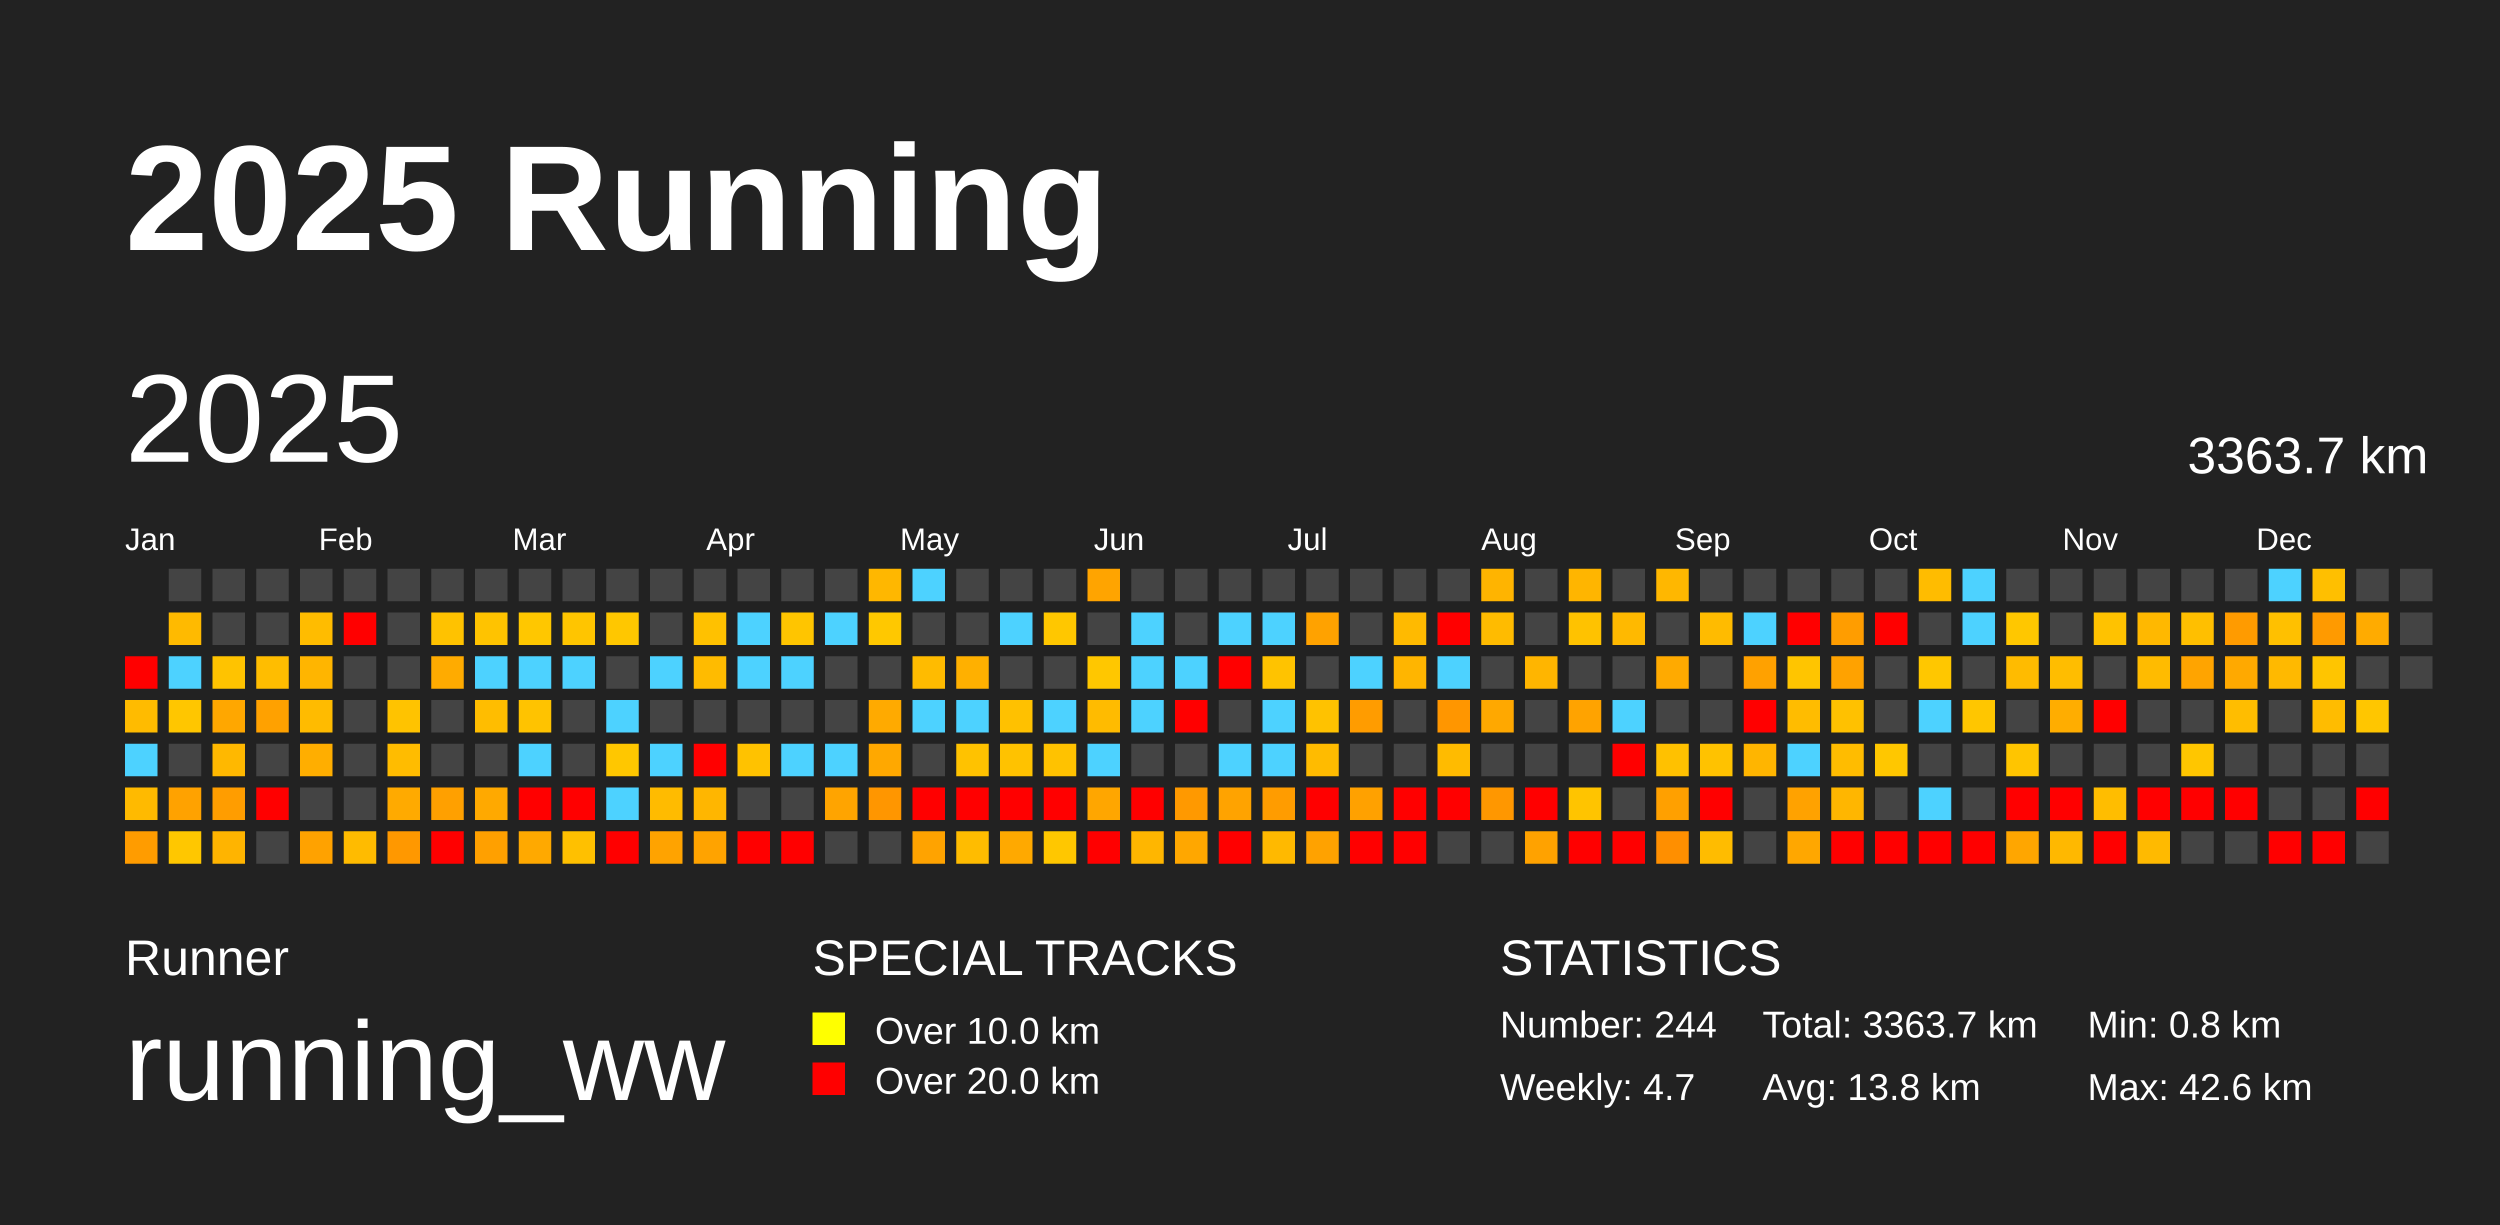
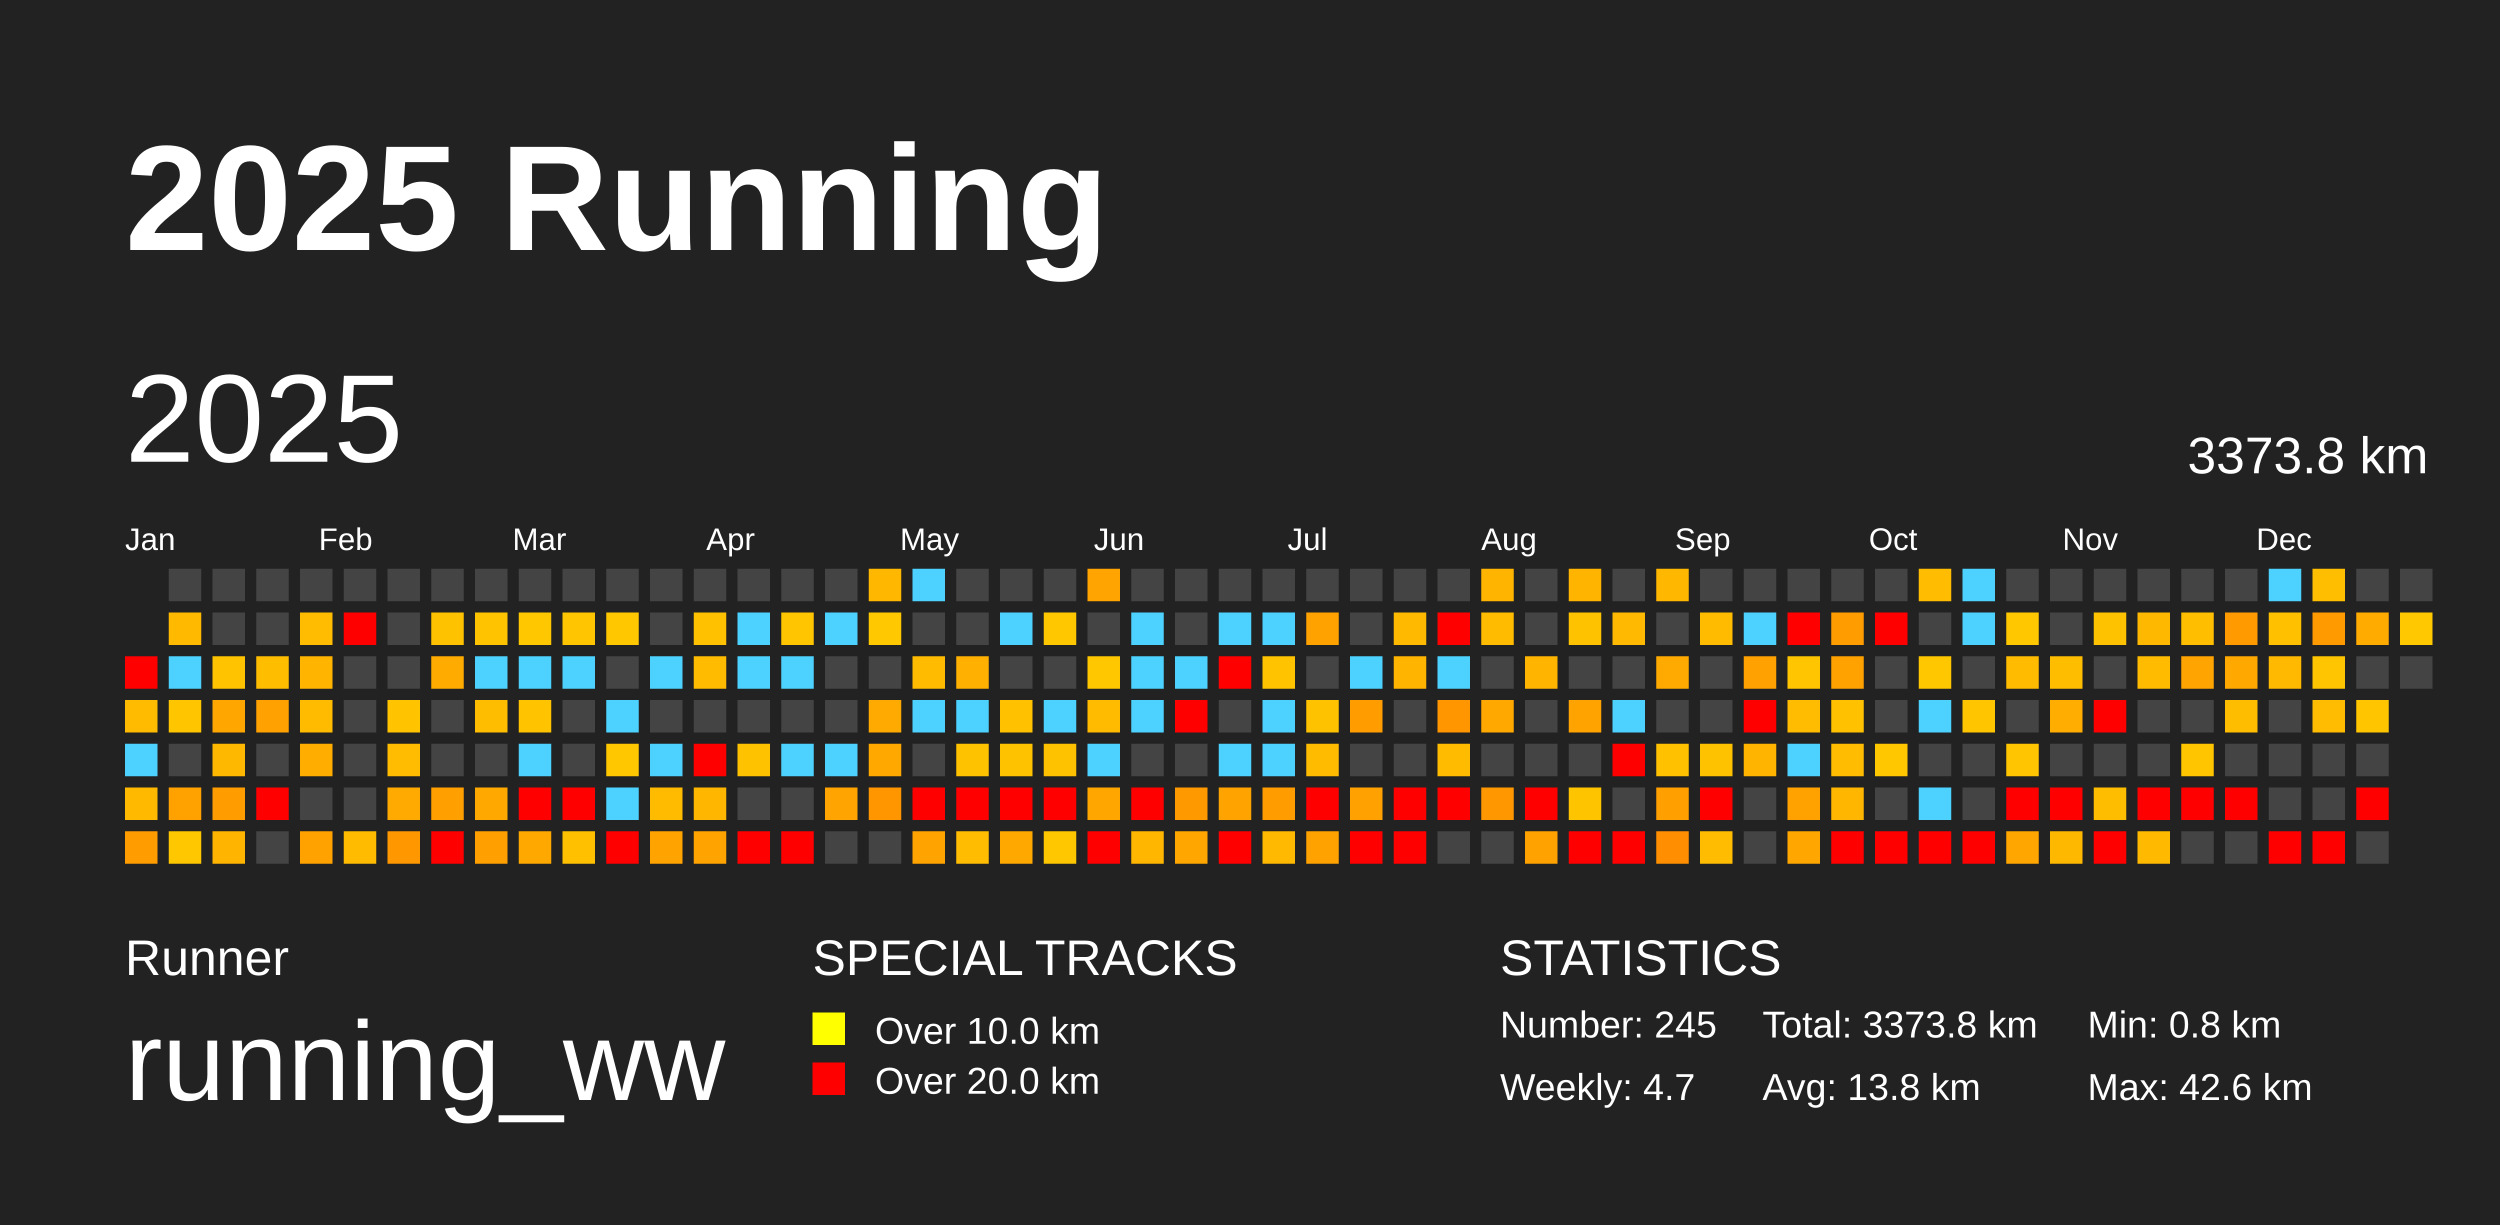
<svg xmlns="http://www.w3.org/2000/svg" baseProfile="full" height="98mm" version="1.1" viewBox="0,0,200,98" width="200mm">
  <defs />
  <rect fill="#222222" height="98" width="200" x="0" y="0" />
  <text fill="#FFFFFF" style="font-size:12px; font-family:Arial; font-weight:bold;" x="10" y="20">2025 Running</text>
  <text fill="#FFFFFF" style="font-size:4px; font-family:Arial" x="10" y="78">Runner</text>
  <text fill="#FFFFFF" style="font-size:9px; font-family:Arial" x="10" y="88">running_ww</text>
  <text fill="#FFFFFF" style="font-size:4px; font-family:Arial" x="65" y="78">SPECIAL TRACKS</text>
  <rect fill="yellow" height="2.6" width="2.6" x="65" y="81" />
  <text fill="#FFFFFF" style="font-size:3px; font-family:Arial" x="70" y="83.5">Over 10.0 km</text>
  <rect fill="red" height="2.6" width="2.6" x="65" y="85" />
  <text fill="#FFFFFF" style="font-size:3px; font-family:Arial" x="70" y="87.5">Over 20.0 km</text>
  <text fill="#FFFFFF" style="font-size:4px; font-family:Arial" x="120" y="78">STATISTICS</text>
-   <text fill="#FFFFFF" style="font-size:3px; font-family:Arial" x="120" y="83">Number: 244</text>
+   <text fill="#FFFFFF" style="font-size:3px; font-family:Arial" x="120" y="83">Number: 245</text>
  <text fill="#FFFFFF" style="font-size:3px; font-family:Arial" x="120" y="88">Weekly: 4.7</text>
-   <text fill="#FFFFFF" style="font-size:3px; font-family:Arial" x="141" y="83">Total: 3363.7 km</text>
+   <text fill="#FFFFFF" style="font-size:3px; font-family:Arial" x="141" y="83">Total: 3373.8 km</text>
  <text fill="#FFFFFF" style="font-size:3px; font-family:Arial" x="141" y="88">Avg: 13.8 km</text>
  <text fill="#FFFFFF" style="font-size:3px; font-family:Arial" x="167" y="83">Min: 0.8 km</text>
  <text fill="#FFFFFF" style="font-size:3px; font-family:Arial" x="167" y="88">Max: 42.6 km</text>
  <text dominant-baseline="hanging" fill="#FFFFFF" style="font-size:10.0px; font-family:Arial;" x="10" y="30">2025</text>
-   <text dominant-baseline="hanging" fill="#FFFFFF" style="font-size:4.125px; font-family:Arial;" x="175" y="35">3363.7 km</text>
+   <text dominant-baseline="hanging" fill="#FFFFFF" style="font-size:4.125px; font-family:Arial;" x="175" y="35">3373.8 km</text>
  <text fill="#FFFFFF" style="font-size:2.5px; font-family:Arial" x="10.0" y="44">Jan</text>
  <text fill="#FFFFFF" style="font-size:2.5px; font-family:Arial" x="25.5" y="44">Feb</text>
  <text fill="#FFFFFF" style="font-size:2.5px; font-family:Arial" x="41.0" y="44">Mar</text>
  <text fill="#FFFFFF" style="font-size:2.5px; font-family:Arial" x="56.5" y="44">Apr</text>
  <text fill="#FFFFFF" style="font-size:2.5px; font-family:Arial" x="72.0" y="44">May</text>
  <text fill="#FFFFFF" style="font-size:2.5px; font-family:Arial" x="87.5" y="44">Jun</text>
  <text fill="#FFFFFF" style="font-size:2.5px; font-family:Arial" x="103.0" y="44">Jul</text>
  <text fill="#FFFFFF" style="font-size:2.5px; font-family:Arial" x="118.5" y="44">Aug</text>
  <text fill="#FFFFFF" style="font-size:2.5px; font-family:Arial" x="134.0" y="44">Sep</text>
  <text fill="#FFFFFF" style="font-size:2.5px; font-family:Arial" x="149.5" y="44">Oct</text>
  <text fill="#FFFFFF" style="font-size:2.5px; font-family:Arial" x="165.0" y="44">Nov</text>
  <text fill="#FFFFFF" style="font-size:2.5px; font-family:Arial" x="180.5" y="44">Dec</text>
  <rect fill="red" height="2.6" width="2.6" x="10.0" y="52.5" />
  <rect fill="#ffbb00" height="2.6" width="2.6" x="10.0" y="56.0" />
  <rect fill="#4dd2ff" height="2.6" width="2.6" x="10.0" y="59.5" />
  <rect fill="#ffba00" height="2.6" width="2.6" x="10.0" y="63.0" />
  <rect fill="#ff9c00" height="2.6" width="2.6" x="10.0" y="66.5" />
  <rect fill="#444444" height="2.6" width="2.6" x="13.5" y="45.5" />
  <rect fill="#ffba00" height="2.6" width="2.6" x="13.5" y="49.0" />
  <rect fill="#4dd2ff" height="2.6" width="2.6" x="13.5" y="52.5" />
  <rect fill="#ffc600" height="2.6" width="2.6" x="13.5" y="56.0" />
  <rect fill="#444444" height="2.6" width="2.6" x="13.5" y="59.5" />
  <rect fill="#ffa200" height="2.6" width="2.6" x="13.5" y="63.0" />
  <rect fill="#ffc700" height="2.6" width="2.6" x="13.5" y="66.5" />
  <rect fill="#444444" height="2.6" width="2.6" x="17.0" y="45.5" />
  <rect fill="#444444" height="2.6" width="2.6" x="17.0" y="49.0" />
  <rect fill="#ffc300" height="2.6" width="2.6" x="17.0" y="52.5" />
  <rect fill="#ffa700" height="2.6" width="2.6" x="17.0" y="56.0" />
  <rect fill="#ffb800" height="2.6" width="2.6" x="17.0" y="59.5" />
  <rect fill="#ff9d00" height="2.6" width="2.6" x="17.0" y="63.0" />
  <rect fill="#ffb400" height="2.6" width="2.6" x="17.0" y="66.5" />
  <rect fill="#444444" height="2.6" width="2.6" x="20.5" y="45.5" />
  <rect fill="#444444" height="2.6" width="2.6" x="20.5" y="49.0" />
  <rect fill="#ffbd00" height="2.6" width="2.6" x="20.5" y="52.5" />
  <rect fill="#ffa100" height="2.6" width="2.6" x="20.5" y="56.0" />
  <rect fill="#444444" height="2.6" width="2.6" x="20.5" y="59.5" />
  <rect fill="red" height="2.6" width="2.6" x="20.5" y="63.0" />
  <rect fill="#444444" height="2.6" width="2.6" x="20.5" y="66.5" />
  <rect fill="#444444" height="2.6" width="2.6" x="24.0" y="45.5" />
  <rect fill="#ffbc00" height="2.6" width="2.6" x="24.0" y="49.0" />
  <rect fill="#ffb500" height="2.6" width="2.6" x="24.0" y="52.5" />
  <rect fill="#ffbb00" height="2.6" width="2.6" x="24.0" y="56.0" />
  <rect fill="#ffae00" height="2.6" width="2.6" x="24.0" y="59.5" />
  <rect fill="#444444" height="2.6" width="2.6" x="24.0" y="63.0" />
  <rect fill="#ffa200" height="2.6" width="2.6" x="24.0" y="66.5" />
  <rect fill="#444444" height="2.6" width="2.6" x="27.5" y="45.5" />
  <rect fill="red" height="2.6" width="2.6" x="27.5" y="49.0" />
  <rect fill="#444444" height="2.6" width="2.6" x="27.5" y="52.5" />
  <rect fill="#444444" height="2.6" width="2.6" x="27.5" y="56.0" />
  <rect fill="#444444" height="2.6" width="2.6" x="27.5" y="59.5" />
  <rect fill="#444444" height="2.6" width="2.6" x="27.5" y="63.0" />
  <rect fill="#ffbb00" height="2.6" width="2.6" x="27.5" y="66.5" />
  <rect fill="#444444" height="2.6" width="2.6" x="31.0" y="45.5" />
  <rect fill="#444444" height="2.6" width="2.6" x="31.0" y="49.0" />
  <rect fill="#444444" height="2.6" width="2.6" x="31.0" y="52.5" />
  <rect fill="#ffc300" height="2.6" width="2.6" x="31.0" y="56.0" />
  <rect fill="#ffbc00" height="2.6" width="2.6" x="31.0" y="59.5" />
  <rect fill="#ffaa00" height="2.6" width="2.6" x="31.0" y="63.0" />
  <rect fill="#ff9800" height="2.6" width="2.6" x="31.0" y="66.5" />
  <rect fill="#444444" height="2.6" width="2.6" x="34.5" y="45.5" />
  <rect fill="#ffc200" height="2.6" width="2.6" x="34.5" y="49.0" />
  <rect fill="#ffab00" height="2.6" width="2.6" x="34.5" y="52.5" />
  <rect fill="#444444" height="2.6" width="2.6" x="34.5" y="56.0" />
  <rect fill="#444444" height="2.6" width="2.6" x="34.5" y="59.5" />
  <rect fill="#ffa000" height="2.6" width="2.6" x="34.5" y="63.0" />
  <rect fill="red" height="2.6" width="2.6" x="34.5" y="66.5" />
  <rect fill="#444444" height="2.6" width="2.6" x="38.0" y="45.5" />
  <rect fill="#ffc300" height="2.6" width="2.6" x="38.0" y="49.0" />
  <rect fill="#4dd2ff" height="2.6" width="2.6" x="38.0" y="52.5" />
  <rect fill="#ffbd00" height="2.6" width="2.6" x="38.0" y="56.0" />
  <rect fill="#444444" height="2.6" width="2.6" x="38.0" y="59.5" />
  <rect fill="#ffa900" height="2.6" width="2.6" x="38.0" y="63.0" />
  <rect fill="#ffa000" height="2.6" width="2.6" x="38.0" y="66.5" />
  <rect fill="#444444" height="2.6" width="2.6" x="41.5" y="45.5" />
  <rect fill="#ffc700" height="2.6" width="2.6" x="41.5" y="49.0" />
  <rect fill="#4dd2ff" height="2.6" width="2.6" x="41.5" y="52.5" />
  <rect fill="#ffc300" height="2.6" width="2.6" x="41.5" y="56.0" />
  <rect fill="#4dd2ff" height="2.6" width="2.6" x="41.5" y="59.5" />
  <rect fill="red" height="2.6" width="2.6" x="41.5" y="63.0" />
  <rect fill="#ffa900" height="2.6" width="2.6" x="41.5" y="66.5" />
  <rect fill="#444444" height="2.6" width="2.6" x="45.0" y="45.5" />
  <rect fill="#ffc500" height="2.6" width="2.6" x="45.0" y="49.0" />
  <rect fill="#4dd2ff" height="2.6" width="2.6" x="45.0" y="52.5" />
  <rect fill="#444444" height="2.6" width="2.6" x="45.0" y="56.0" />
  <rect fill="#444444" height="2.6" width="2.6" x="45.0" y="59.5" />
  <rect fill="red" height="2.6" width="2.6" x="45.0" y="63.0" />
  <rect fill="#ffc000" height="2.6" width="2.6" x="45.0" y="66.5" />
  <rect fill="#444444" height="2.6" width="2.6" x="48.5" y="45.5" />
  <rect fill="#ffc700" height="2.6" width="2.6" x="48.5" y="49.0" />
  <rect fill="#444444" height="2.6" width="2.6" x="48.5" y="52.5" />
  <rect fill="#4dd2ff" height="2.6" width="2.6" x="48.5" y="56.0" />
  <rect fill="#ffc700" height="2.6" width="2.6" x="48.5" y="59.5" />
  <rect fill="#4dd2ff" height="2.6" width="2.6" x="48.5" y="63.0" />
  <rect fill="red" height="2.6" width="2.6" x="48.5" y="66.5" />
  <rect fill="#444444" height="2.6" width="2.6" x="52.0" y="45.5" />
  <rect fill="#444444" height="2.6" width="2.6" x="52.0" y="49.0" />
  <rect fill="#4dd2ff" height="2.6" width="2.6" x="52.0" y="52.5" />
  <rect fill="#444444" height="2.6" width="2.6" x="52.0" y="56.0" />
  <rect fill="#4dd2ff" height="2.6" width="2.6" x="52.0" y="59.5" />
  <rect fill="#ffbb00" height="2.6" width="2.6" x="52.0" y="63.0" />
  <rect fill="#ffa300" height="2.6" width="2.6" x="52.0" y="66.5" />
  <rect fill="#444444" height="2.6" width="2.6" x="55.5" y="45.5" />
  <rect fill="#ffc100" height="2.6" width="2.6" x="55.5" y="49.0" />
  <rect fill="#ffbb00" height="2.6" width="2.6" x="55.5" y="52.5" />
  <rect fill="#444444" height="2.6" width="2.6" x="55.5" y="56.0" />
  <rect fill="red" height="2.6" width="2.6" x="55.5" y="59.5" />
  <rect fill="#ffb600" height="2.6" width="2.6" x="55.5" y="63.0" />
  <rect fill="#ffa300" height="2.6" width="2.6" x="55.5" y="66.5" />
  <rect fill="#444444" height="2.6" width="2.6" x="59.0" y="45.5" />
  <rect fill="#4dd2ff" height="2.6" width="2.6" x="59.0" y="49.0" />
  <rect fill="#4dd2ff" height="2.6" width="2.6" x="59.0" y="52.5" />
  <rect fill="#444444" height="2.6" width="2.6" x="59.0" y="56.0" />
  <rect fill="#ffc200" height="2.6" width="2.6" x="59.0" y="59.5" />
  <rect fill="#444444" height="2.6" width="2.6" x="59.0" y="63.0" />
  <rect fill="red" height="2.6" width="2.6" x="59.0" y="66.5" />
  <rect fill="#444444" height="2.6" width="2.6" x="62.5" y="45.5" />
  <rect fill="#ffc500" height="2.6" width="2.6" x="62.5" y="49.0" />
  <rect fill="#4dd2ff" height="2.6" width="2.6" x="62.5" y="52.5" />
  <rect fill="#444444" height="2.6" width="2.6" x="62.5" y="56.0" />
  <rect fill="#4dd2ff" height="2.6" width="2.6" x="62.5" y="59.5" />
  <rect fill="#444444" height="2.6" width="2.6" x="62.5" y="63.0" />
  <rect fill="red" height="2.6" width="2.6" x="62.5" y="66.5" />
  <rect fill="#444444" height="2.6" width="2.6" x="66.0" y="45.5" />
  <rect fill="#4dd2ff" height="2.6" width="2.6" x="66.0" y="49.0" />
  <rect fill="#444444" height="2.6" width="2.6" x="66.0" y="52.5" />
  <rect fill="#444444" height="2.6" width="2.6" x="66.0" y="56.0" />
  <rect fill="#4dd2ff" height="2.6" width="2.6" x="66.0" y="59.5" />
  <rect fill="#ffa400" height="2.6" width="2.6" x="66.0" y="63.0" />
  <rect fill="#444444" height="2.6" width="2.6" x="66.0" y="66.5" />
  <rect fill="#ffb700" height="2.6" width="2.6" x="69.5" y="45.5" />
  <rect fill="#ffc800" height="2.6" width="2.6" x="69.5" y="49.0" />
  <rect fill="#444444" height="2.6" width="2.6" x="69.5" y="52.5" />
  <rect fill="#ffaa00" height="2.6" width="2.6" x="69.5" y="56.0" />
  <rect fill="#ffa800" height="2.6" width="2.6" x="69.5" y="59.5" />
  <rect fill="#ff9600" height="2.6" width="2.6" x="69.5" y="63.0" />
  <rect fill="#444444" height="2.6" width="2.6" x="69.5" y="66.5" />
  <rect fill="#4dd2ff" height="2.6" width="2.6" x="73.0" y="45.5" />
  <rect fill="#444444" height="2.6" width="2.6" x="73.0" y="49.0" />
  <rect fill="#ffbb00" height="2.6" width="2.6" x="73.0" y="52.5" />
  <rect fill="#4dd2ff" height="2.6" width="2.6" x="73.0" y="56.0" />
  <rect fill="#444444" height="2.6" width="2.6" x="73.0" y="59.5" />
  <rect fill="red" height="2.6" width="2.6" x="73.0" y="63.0" />
  <rect fill="#ffa300" height="2.6" width="2.6" x="73.0" y="66.5" />
  <rect fill="#444444" height="2.6" width="2.6" x="76.5" y="45.5" />
  <rect fill="#444444" height="2.6" width="2.6" x="76.5" y="49.0" />
  <rect fill="#ffb000" height="2.6" width="2.6" x="76.5" y="52.5" />
  <rect fill="#4dd2ff" height="2.6" width="2.6" x="76.5" y="56.0" />
  <rect fill="#ffc200" height="2.6" width="2.6" x="76.5" y="59.5" />
  <rect fill="red" height="2.6" width="2.6" x="76.5" y="63.0" />
  <rect fill="#ffbc00" height="2.6" width="2.6" x="76.5" y="66.5" />
  <rect fill="#444444" height="2.6" width="2.6" x="80.0" y="45.5" />
  <rect fill="#4dd2ff" height="2.6" width="2.6" x="80.0" y="49.0" />
  <rect fill="#444444" height="2.6" width="2.6" x="80.0" y="52.5" />
  <rect fill="#ffc100" height="2.6" width="2.6" x="80.0" y="56.0" />
  <rect fill="#ffc200" height="2.6" width="2.6" x="80.0" y="59.5" />
  <rect fill="red" height="2.6" width="2.6" x="80.0" y="63.0" />
  <rect fill="#ffa900" height="2.6" width="2.6" x="80.0" y="66.5" />
  <rect fill="#444444" height="2.6" width="2.6" x="83.5" y="45.5" />
  <rect fill="#ffc700" height="2.6" width="2.6" x="83.5" y="49.0" />
  <rect fill="#444444" height="2.6" width="2.6" x="83.5" y="52.5" />
  <rect fill="#4dd2ff" height="2.6" width="2.6" x="83.5" y="56.0" />
  <rect fill="#ffc200" height="2.6" width="2.6" x="83.5" y="59.5" />
  <rect fill="red" height="2.6" width="2.6" x="83.5" y="63.0" />
  <rect fill="#ffc700" height="2.6" width="2.6" x="83.5" y="66.5" />
  <rect fill="#ffa400" height="2.6" width="2.6" x="87.0" y="45.5" />
  <rect fill="#444444" height="2.6" width="2.6" x="87.0" y="49.0" />
  <rect fill="#ffc700" height="2.6" width="2.6" x="87.0" y="52.5" />
  <rect fill="#ffbb00" height="2.6" width="2.6" x="87.0" y="56.0" />
  <rect fill="#4dd2ff" height="2.6" width="2.6" x="87.0" y="59.5" />
  <rect fill="#ffa600" height="2.6" width="2.6" x="87.0" y="63.0" />
  <rect fill="red" height="2.6" width="2.6" x="87.0" y="66.5" />
  <rect fill="#444444" height="2.6" width="2.6" x="90.5" y="45.5" />
  <rect fill="#4dd2ff" height="2.6" width="2.6" x="90.5" y="49.0" />
  <rect fill="#4dd2ff" height="2.6" width="2.6" x="90.5" y="52.5" />
  <rect fill="#4dd2ff" height="2.6" width="2.6" x="90.5" y="56.0" />
  <rect fill="#444444" height="2.6" width="2.6" x="90.5" y="59.5" />
  <rect fill="red" height="2.6" width="2.6" x="90.5" y="63.0" />
  <rect fill="#ffb600" height="2.6" width="2.6" x="90.5" y="66.5" />
  <rect fill="#444444" height="2.6" width="2.6" x="94.0" y="45.5" />
  <rect fill="#444444" height="2.6" width="2.6" x="94.0" y="49.0" />
  <rect fill="#4dd2ff" height="2.6" width="2.6" x="94.0" y="52.5" />
  <rect fill="red" height="2.6" width="2.6" x="94.0" y="56.0" />
  <rect fill="#444444" height="2.6" width="2.6" x="94.0" y="59.5" />
  <rect fill="#ff9900" height="2.6" width="2.6" x="94.0" y="63.0" />
  <rect fill="#ffa700" height="2.6" width="2.6" x="94.0" y="66.5" />
  <rect fill="#444444" height="2.6" width="2.6" x="97.5" y="45.5" />
  <rect fill="#4dd2ff" height="2.6" width="2.6" x="97.5" y="49.0" />
  <rect fill="red" height="2.6" width="2.6" x="97.5" y="52.5" />
  <rect fill="#444444" height="2.6" width="2.6" x="97.5" y="56.0" />
  <rect fill="#4dd2ff" height="2.6" width="2.6" x="97.5" y="59.5" />
  <rect fill="#ffa300" height="2.6" width="2.6" x="97.5" y="63.0" />
  <rect fill="red" height="2.6" width="2.6" x="97.5" y="66.5" />
  <rect fill="#444444" height="2.6" width="2.6" x="101.0" y="45.5" />
  <rect fill="#4dd2ff" height="2.6" width="2.6" x="101.0" y="49.0" />
  <rect fill="#ffc300" height="2.6" width="2.6" x="101.0" y="52.5" />
  <rect fill="#4dd2ff" height="2.6" width="2.6" x="101.0" y="56.0" />
  <rect fill="#4dd2ff" height="2.6" width="2.6" x="101.0" y="59.5" />
  <rect fill="#ff9c00" height="2.6" width="2.6" x="101.0" y="63.0" />
  <rect fill="#ffb900" height="2.6" width="2.6" x="101.0" y="66.5" />
  <rect fill="#444444" height="2.6" width="2.6" x="104.5" y="45.5" />
  <rect fill="#ffa200" height="2.6" width="2.6" x="104.5" y="49.0" />
  <rect fill="#444444" height="2.6" width="2.6" x="104.5" y="52.5" />
  <rect fill="#ffc200" height="2.6" width="2.6" x="104.5" y="56.0" />
  <rect fill="#ffbb00" height="2.6" width="2.6" x="104.5" y="59.5" />
  <rect fill="red" height="2.6" width="2.6" x="104.5" y="63.0" />
  <rect fill="#ffa200" height="2.6" width="2.6" x="104.5" y="66.5" />
  <rect fill="#444444" height="2.6" width="2.6" x="108.0" y="45.5" />
  <rect fill="#444444" height="2.6" width="2.6" x="108.0" y="49.0" />
  <rect fill="#4dd2ff" height="2.6" width="2.6" x="108.0" y="52.5" />
  <rect fill="#ff9c00" height="2.6" width="2.6" x="108.0" y="56.0" />
  <rect fill="#444444" height="2.6" width="2.6" x="108.0" y="59.5" />
  <rect fill="#ffa100" height="2.6" width="2.6" x="108.0" y="63.0" />
  <rect fill="red" height="2.6" width="2.6" x="108.0" y="66.5" />
  <rect fill="#444444" height="2.6" width="2.6" x="111.5" y="45.5" />
  <rect fill="#ffba00" height="2.6" width="2.6" x="111.5" y="49.0" />
  <rect fill="#ffb500" height="2.6" width="2.6" x="111.5" y="52.5" />
  <rect fill="#444444" height="2.6" width="2.6" x="111.5" y="56.0" />
  <rect fill="#444444" height="2.6" width="2.6" x="111.5" y="59.5" />
  <rect fill="red" height="2.6" width="2.6" x="111.5" y="63.0" />
  <rect fill="red" height="2.6" width="2.6" x="111.5" y="66.5" />
  <rect fill="#444444" height="2.6" width="2.6" x="115.0" y="45.5" />
  <rect fill="red" height="2.6" width="2.6" x="115.0" y="49.0" />
  <rect fill="#4dd2ff" height="2.6" width="2.6" x="115.0" y="52.5" />
  <rect fill="#ff9600" height="2.6" width="2.6" x="115.0" y="56.0" />
  <rect fill="#ffbb00" height="2.6" width="2.6" x="115.0" y="59.5" />
  <rect fill="red" height="2.6" width="2.6" x="115.0" y="63.0" />
  <rect fill="#444444" height="2.6" width="2.6" x="115.0" y="66.5" />
  <rect fill="#ffb400" height="2.6" width="2.6" x="118.5" y="45.5" />
  <rect fill="#ffbb00" height="2.6" width="2.6" x="118.5" y="49.0" />
  <rect fill="#444444" height="2.6" width="2.6" x="118.5" y="52.5" />
  <rect fill="#ffa800" height="2.6" width="2.6" x="118.5" y="56.0" />
  <rect fill="#444444" height="2.6" width="2.6" x="118.5" y="59.5" />
  <rect fill="#ff9700" height="2.6" width="2.6" x="118.5" y="63.0" />
  <rect fill="#444444" height="2.6" width="2.6" x="118.5" y="66.5" />
  <rect fill="#444444" height="2.6" width="2.6" x="122.0" y="45.5" />
  <rect fill="#444444" height="2.6" width="2.6" x="122.0" y="49.0" />
  <rect fill="#ffb500" height="2.6" width="2.6" x="122.0" y="52.5" />
  <rect fill="#444444" height="2.6" width="2.6" x="122.0" y="56.0" />
  <rect fill="#444444" height="2.6" width="2.6" x="122.0" y="59.5" />
  <rect fill="red" height="2.6" width="2.6" x="122.0" y="63.0" />
  <rect fill="#ffa200" height="2.6" width="2.6" x="122.0" y="66.5" />
  <rect fill="#ffb500" height="2.6" width="2.6" x="125.5" y="45.5" />
  <rect fill="#ffc200" height="2.6" width="2.6" x="125.5" y="49.0" />
  <rect fill="#444444" height="2.6" width="2.6" x="125.5" y="52.5" />
  <rect fill="#ffa300" height="2.6" width="2.6" x="125.5" y="56.0" />
  <rect fill="#444444" height="2.6" width="2.6" x="125.5" y="59.5" />
  <rect fill="#ffc400" height="2.6" width="2.6" x="125.5" y="63.0" />
  <rect fill="red" height="2.6" width="2.6" x="125.5" y="66.5" />
  <rect fill="#444444" height="2.6" width="2.6" x="129.0" y="45.5" />
  <rect fill="#ffb900" height="2.6" width="2.6" x="129.0" y="49.0" />
  <rect fill="#444444" height="2.6" width="2.6" x="129.0" y="52.5" />
  <rect fill="#4dd2ff" height="2.6" width="2.6" x="129.0" y="56.0" />
  <rect fill="red" height="2.6" width="2.6" x="129.0" y="59.5" />
  <rect fill="#444444" height="2.6" width="2.6" x="129.0" y="63.0" />
  <rect fill="red" height="2.6" width="2.6" x="129.0" y="66.5" />
  <rect fill="#ffb700" height="2.6" width="2.6" x="132.5" y="45.5" />
  <rect fill="#444444" height="2.6" width="2.6" x="132.5" y="49.0" />
  <rect fill="#ffaa00" height="2.6" width="2.6" x="132.5" y="52.5" />
  <rect fill="#444444" height="2.6" width="2.6" x="132.5" y="56.0" />
  <rect fill="#ffc100" height="2.6" width="2.6" x="132.5" y="59.5" />
  <rect fill="#ffa000" height="2.6" width="2.6" x="132.5" y="63.0" />
  <rect fill="#ff8f00" height="2.6" width="2.6" x="132.5" y="66.5" />
  <rect fill="#444444" height="2.6" width="2.6" x="136.0" y="45.5" />
  <rect fill="#ffbb00" height="2.6" width="2.6" x="136.0" y="49.0" />
  <rect fill="#444444" height="2.6" width="2.6" x="136.0" y="52.5" />
  <rect fill="#444444" height="2.6" width="2.6" x="136.0" y="56.0" />
  <rect fill="#ffc200" height="2.6" width="2.6" x="136.0" y="59.5" />
  <rect fill="red" height="2.6" width="2.6" x="136.0" y="63.0" />
  <rect fill="#ffbc00" height="2.6" width="2.6" x="136.0" y="66.5" />
  <rect fill="#444444" height="2.6" width="2.6" x="139.5" y="45.5" />
  <rect fill="#4dd2ff" height="2.6" width="2.6" x="139.5" y="49.0" />
  <rect fill="#ffa100" height="2.6" width="2.6" x="139.5" y="52.5" />
  <rect fill="red" height="2.6" width="2.6" x="139.5" y="56.0" />
  <rect fill="#ffb500" height="2.6" width="2.6" x="139.5" y="59.5" />
  <rect fill="#444444" height="2.6" width="2.6" x="139.5" y="63.0" />
  <rect fill="#444444" height="2.6" width="2.6" x="139.5" y="66.5" />
  <rect fill="#444444" height="2.6" width="2.6" x="143.0" y="45.5" />
  <rect fill="red" height="2.6" width="2.6" x="143.0" y="49.0" />
  <rect fill="#ffc500" height="2.6" width="2.6" x="143.0" y="52.5" />
  <rect fill="#ffbc00" height="2.6" width="2.6" x="143.0" y="56.0" />
  <rect fill="#4dd2ff" height="2.6" width="2.6" x="143.0" y="59.5" />
  <rect fill="#ffa200" height="2.6" width="2.6" x="143.0" y="63.0" />
  <rect fill="#ffa700" height="2.6" width="2.6" x="143.0" y="66.5" />
  <rect fill="#444444" height="2.6" width="2.6" x="146.5" y="45.5" />
  <rect fill="#ff9d00" height="2.6" width="2.6" x="146.5" y="49.0" />
  <rect fill="#ffa200" height="2.6" width="2.6" x="146.5" y="52.5" />
  <rect fill="#ffc100" height="2.6" width="2.6" x="146.5" y="56.0" />
  <rect fill="#ffbc00" height="2.6" width="2.6" x="146.5" y="59.5" />
  <rect fill="#ffb600" height="2.6" width="2.6" x="146.5" y="63.0" />
  <rect fill="red" height="2.6" width="2.6" x="146.5" y="66.5" />
  <rect fill="#444444" height="2.6" width="2.6" x="150.0" y="45.5" />
  <rect fill="red" height="2.6" width="2.6" x="150.0" y="49.0" />
  <rect fill="#444444" height="2.6" width="2.6" x="150.0" y="52.5" />
  <rect fill="#444444" height="2.6" width="2.6" x="150.0" y="56.0" />
  <rect fill="#ffc700" height="2.6" width="2.6" x="150.0" y="59.5" />
  <rect fill="#444444" height="2.6" width="2.6" x="150.0" y="63.0" />
  <rect fill="red" height="2.6" width="2.6" x="150.0" y="66.5" />
  <rect fill="#ffbc00" height="2.6" width="2.6" x="153.5" y="45.5" />
  <rect fill="#444444" height="2.6" width="2.6" x="153.5" y="49.0" />
  <rect fill="#ffc700" height="2.6" width="2.6" x="153.5" y="52.5" />
  <rect fill="#4dd2ff" height="2.6" width="2.6" x="153.5" y="56.0" />
  <rect fill="#444444" height="2.6" width="2.6" x="153.5" y="59.5" />
  <rect fill="#4dd2ff" height="2.6" width="2.6" x="153.5" y="63.0" />
  <rect fill="red" height="2.6" width="2.6" x="153.5" y="66.5" />
  <rect fill="#4dd2ff" height="2.6" width="2.6" x="157.0" y="45.5" />
  <rect fill="#4dd2ff" height="2.6" width="2.6" x="157.0" y="49.0" />
  <rect fill="#444444" height="2.6" width="2.6" x="157.0" y="52.5" />
  <rect fill="#ffc600" height="2.6" width="2.6" x="157.0" y="56.0" />
  <rect fill="#444444" height="2.6" width="2.6" x="157.0" y="59.5" />
  <rect fill="#444444" height="2.6" width="2.6" x="157.0" y="63.0" />
  <rect fill="red" height="2.6" width="2.6" x="157.0" y="66.5" />
  <rect fill="#444444" height="2.6" width="2.6" x="160.5" y="45.5" />
  <rect fill="#ffc700" height="2.6" width="2.6" x="160.5" y="49.0" />
  <rect fill="#ffbb00" height="2.6" width="2.6" x="160.5" y="52.5" />
  <rect fill="#444444" height="2.6" width="2.6" x="160.5" y="56.0" />
  <rect fill="#ffc500" height="2.6" width="2.6" x="160.5" y="59.5" />
  <rect fill="red" height="2.6" width="2.6" x="160.5" y="63.0" />
  <rect fill="#ffa600" height="2.6" width="2.6" x="160.5" y="66.5" />
  <rect fill="#444444" height="2.6" width="2.6" x="164.0" y="45.5" />
  <rect fill="#444444" height="2.6" width="2.6" x="164.0" y="49.0" />
  <rect fill="#ffbd00" height="2.6" width="2.6" x="164.0" y="52.5" />
  <rect fill="#ffad00" height="2.6" width="2.6" x="164.0" y="56.0" />
  <rect fill="#444444" height="2.6" width="2.6" x="164.0" y="59.5" />
  <rect fill="red" height="2.6" width="2.6" x="164.0" y="63.0" />
  <rect fill="#ffb800" height="2.6" width="2.6" x="164.0" y="66.5" />
  <rect fill="#444444" height="2.6" width="2.6" x="167.5" y="45.5" />
  <rect fill="#ffc200" height="2.6" width="2.6" x="167.5" y="49.0" />
  <rect fill="#444444" height="2.6" width="2.6" x="167.5" y="52.5" />
  <rect fill="red" height="2.6" width="2.6" x="167.5" y="56.0" />
  <rect fill="#444444" height="2.6" width="2.6" x="167.5" y="59.5" />
  <rect fill="#ffbd00" height="2.6" width="2.6" x="167.5" y="63.0" />
  <rect fill="red" height="2.6" width="2.6" x="167.5" y="66.5" />
  <rect fill="#444444" height="2.6" width="2.6" x="171.0" y="45.5" />
  <rect fill="#ffb800" height="2.6" width="2.6" x="171.0" y="49.0" />
  <rect fill="#ffbb00" height="2.6" width="2.6" x="171.0" y="52.5" />
  <rect fill="#444444" height="2.6" width="2.6" x="171.0" y="56.0" />
  <rect fill="#444444" height="2.6" width="2.6" x="171.0" y="59.5" />
  <rect fill="red" height="2.6" width="2.6" x="171.0" y="63.0" />
  <rect fill="#ffba00" height="2.6" width="2.6" x="171.0" y="66.5" />
  <rect fill="#444444" height="2.6" width="2.6" x="174.5" y="45.5" />
  <rect fill="#ffbf00" height="2.6" width="2.6" x="174.5" y="49.0" />
  <rect fill="#ffa400" height="2.6" width="2.6" x="174.5" y="52.5" />
  <rect fill="#444444" height="2.6" width="2.6" x="174.5" y="56.0" />
  <rect fill="#ffc600" height="2.6" width="2.6" x="174.5" y="59.5" />
  <rect fill="red" height="2.6" width="2.6" x="174.5" y="63.0" />
  <rect fill="#444444" height="2.6" width="2.6" x="174.5" y="66.5" />
  <rect fill="#444444" height="2.6" width="2.6" x="178.0" y="45.5" />
  <rect fill="#ff9b00" height="2.6" width="2.6" x="178.0" y="49.0" />
  <rect fill="#ffa900" height="2.6" width="2.6" x="178.0" y="52.5" />
  <rect fill="#ffbd00" height="2.6" width="2.6" x="178.0" y="56.0" />
  <rect fill="#444444" height="2.6" width="2.6" x="178.0" y="59.5" />
  <rect fill="red" height="2.6" width="2.6" x="178.0" y="63.0" />
  <rect fill="#444444" height="2.6" width="2.6" x="178.0" y="66.5" />
  <rect fill="#4dd2ff" height="2.6" width="2.6" x="181.5" y="45.5" />
  <rect fill="#ffc000" height="2.6" width="2.6" x="181.5" y="49.0" />
  <rect fill="#ffb900" height="2.6" width="2.6" x="181.5" y="52.5" />
  <rect fill="#444444" height="2.6" width="2.6" x="181.5" y="56.0" />
  <rect fill="#444444" height="2.6" width="2.6" x="181.5" y="59.5" />
  <rect fill="#444444" height="2.6" width="2.6" x="181.5" y="63.0" />
  <rect fill="red" height="2.6" width="2.6" x="181.5" y="66.5" />
  <rect fill="#ffbf00" height="2.6" width="2.6" x="185.0" y="45.5" />
  <rect fill="#ff9a00" height="2.6" width="2.6" x="185.0" y="49.0" />
  <rect fill="#ffc500" height="2.6" width="2.6" x="185.0" y="52.5" />
  <rect fill="#ffbc00" height="2.6" width="2.6" x="185.0" y="56.0" />
  <rect fill="#444444" height="2.6" width="2.6" x="185.0" y="59.5" />
  <rect fill="#444444" height="2.6" width="2.6" x="185.0" y="63.0" />
  <rect fill="red" height="2.6" width="2.6" x="185.0" y="66.5" />
  <rect fill="#444444" height="2.6" width="2.6" x="188.5" y="45.5" />
  <rect fill="#ffab00" height="2.6" width="2.6" x="188.5" y="49.0" />
  <rect fill="#444444" height="2.6" width="2.6" x="188.5" y="52.5" />
  <rect fill="#ffc600" height="2.6" width="2.6" x="188.5" y="56.0" />
  <rect fill="#444444" height="2.6" width="2.6" x="188.5" y="59.5" />
  <rect fill="red" height="2.6" width="2.6" x="188.5" y="63.0" />
  <rect fill="#444444" height="2.6" width="2.6" x="188.5" y="66.5" />
  <rect fill="#444444" height="2.6" width="2.6" x="192.0" y="45.5" />
-   <rect fill="#444444" height="2.6" width="2.6" x="192.0" y="49.0" />
+   <rect fill="#ffc800" height="2.6" width="2.6" x="192.0" y="49.0" />
  <rect fill="#444444" height="2.6" width="2.6" x="192.0" y="52.5" />
</svg>
